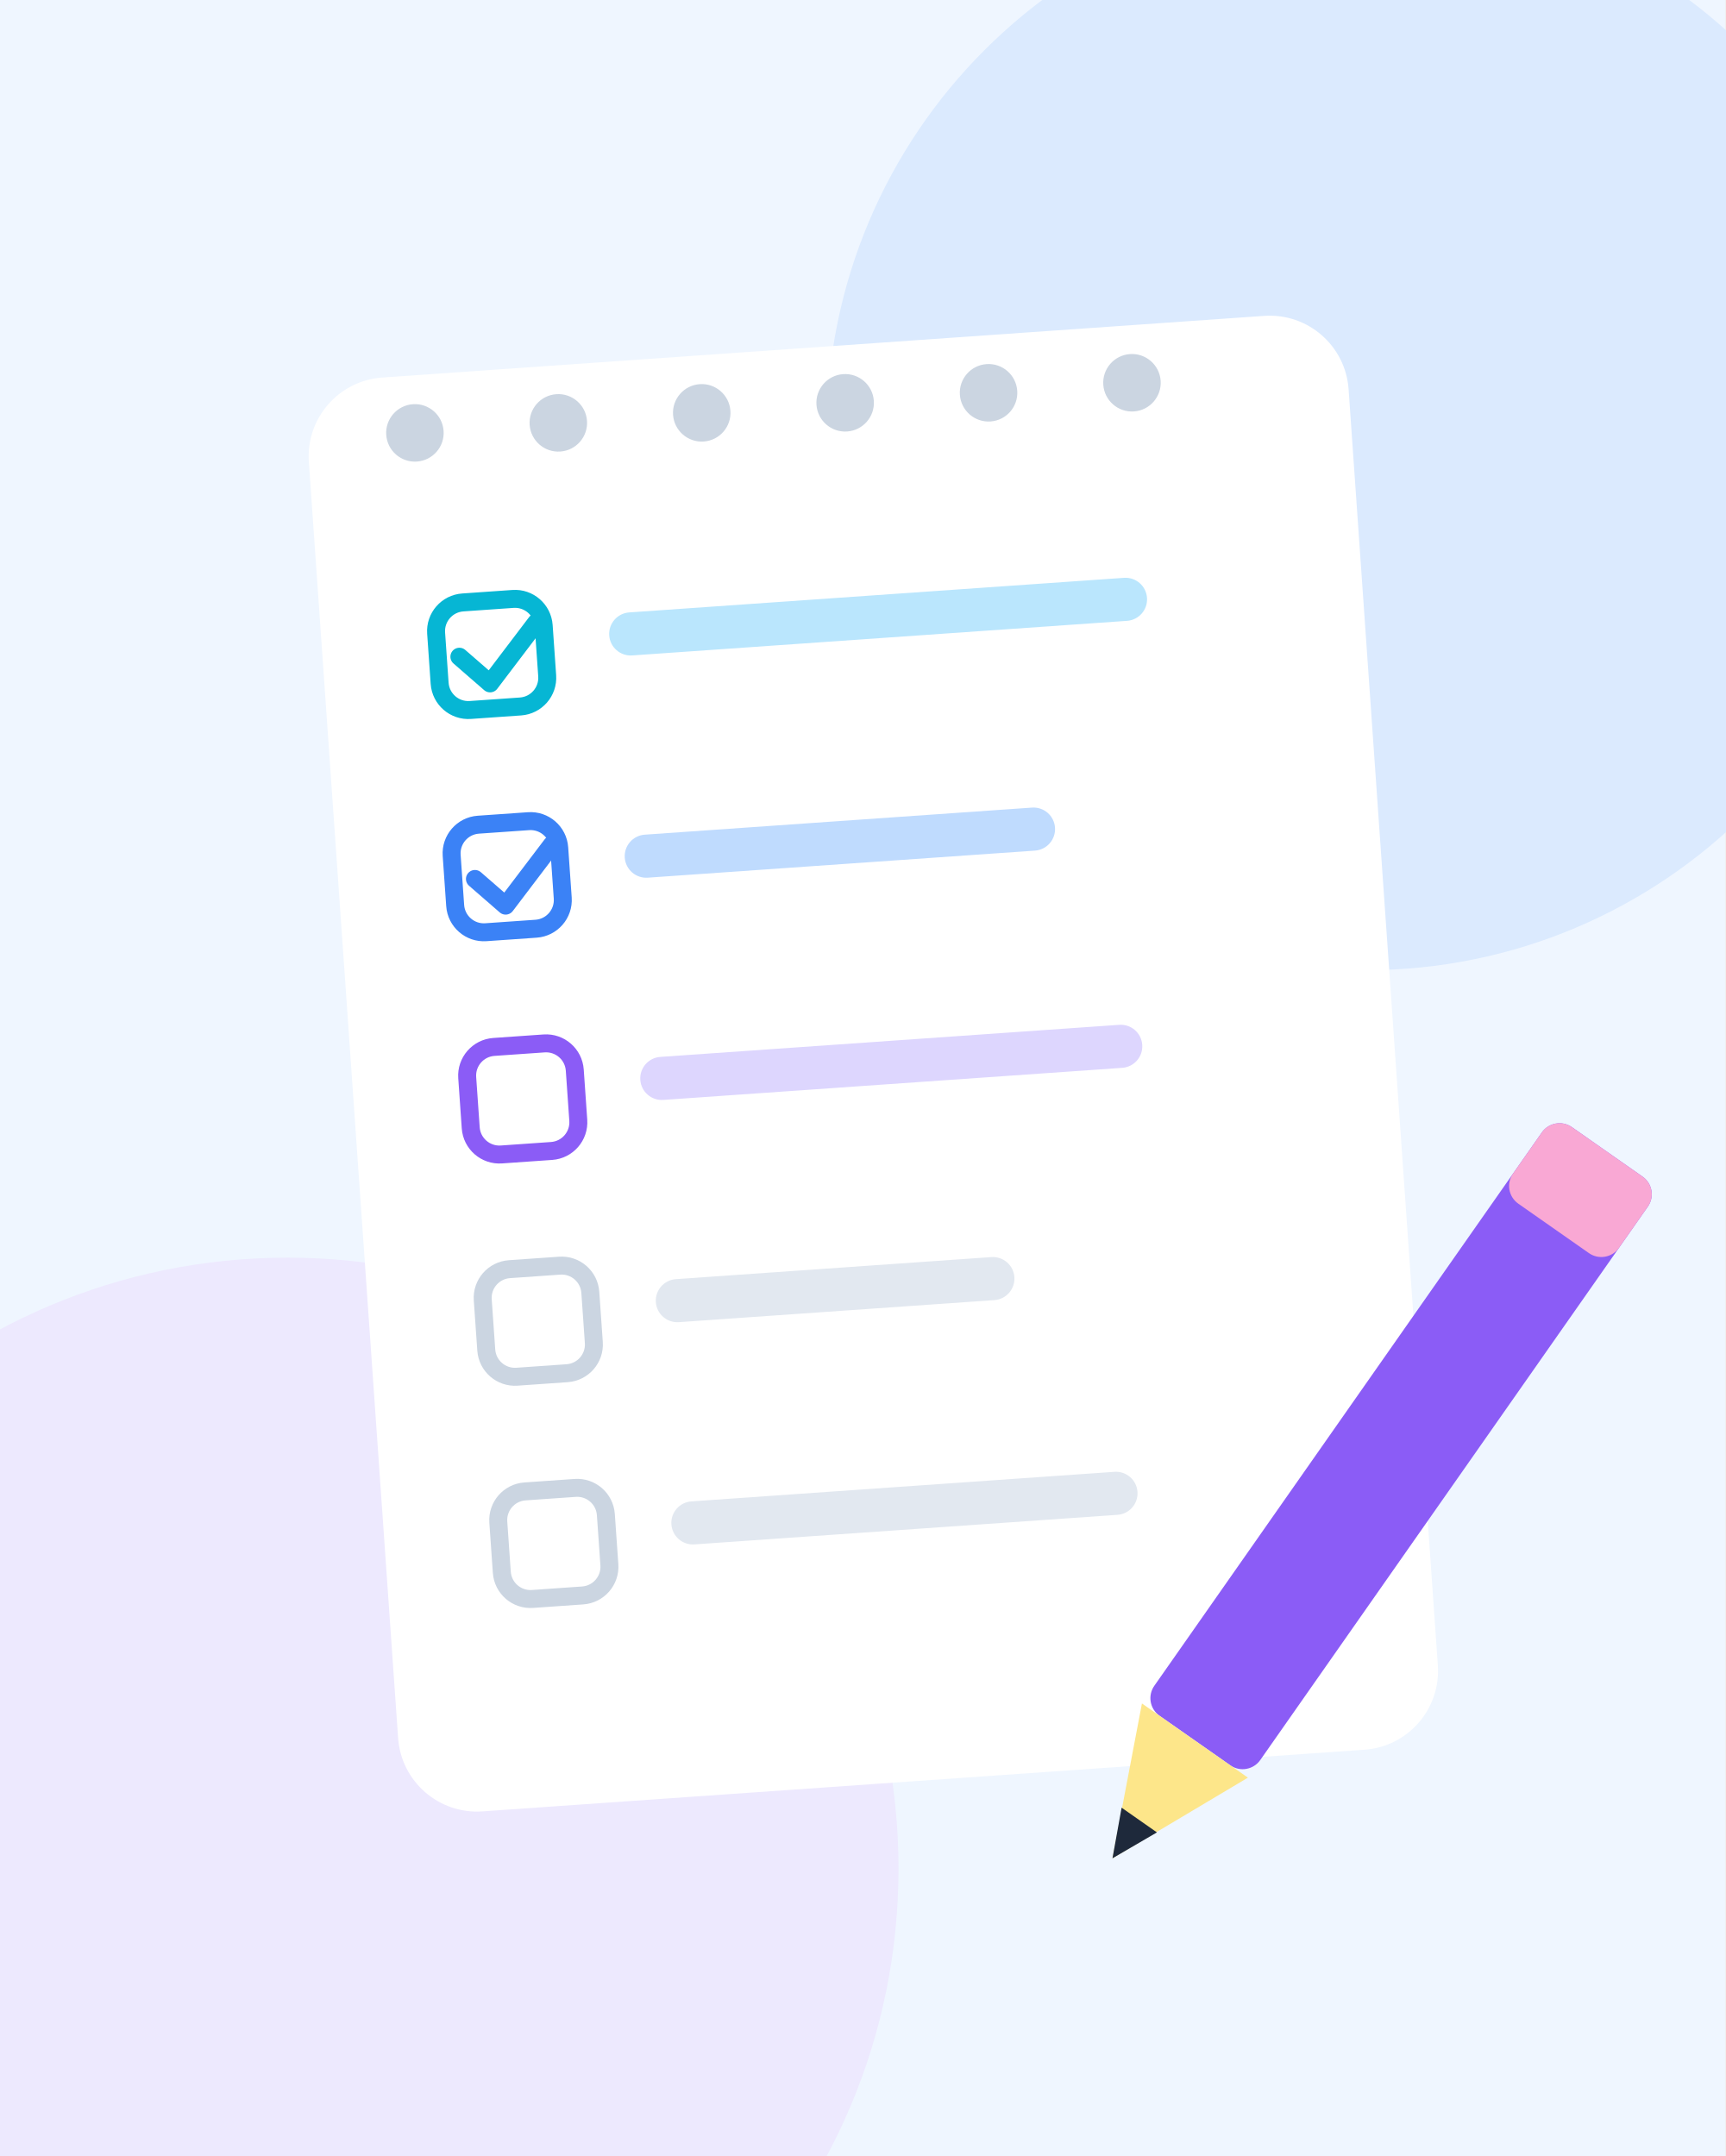
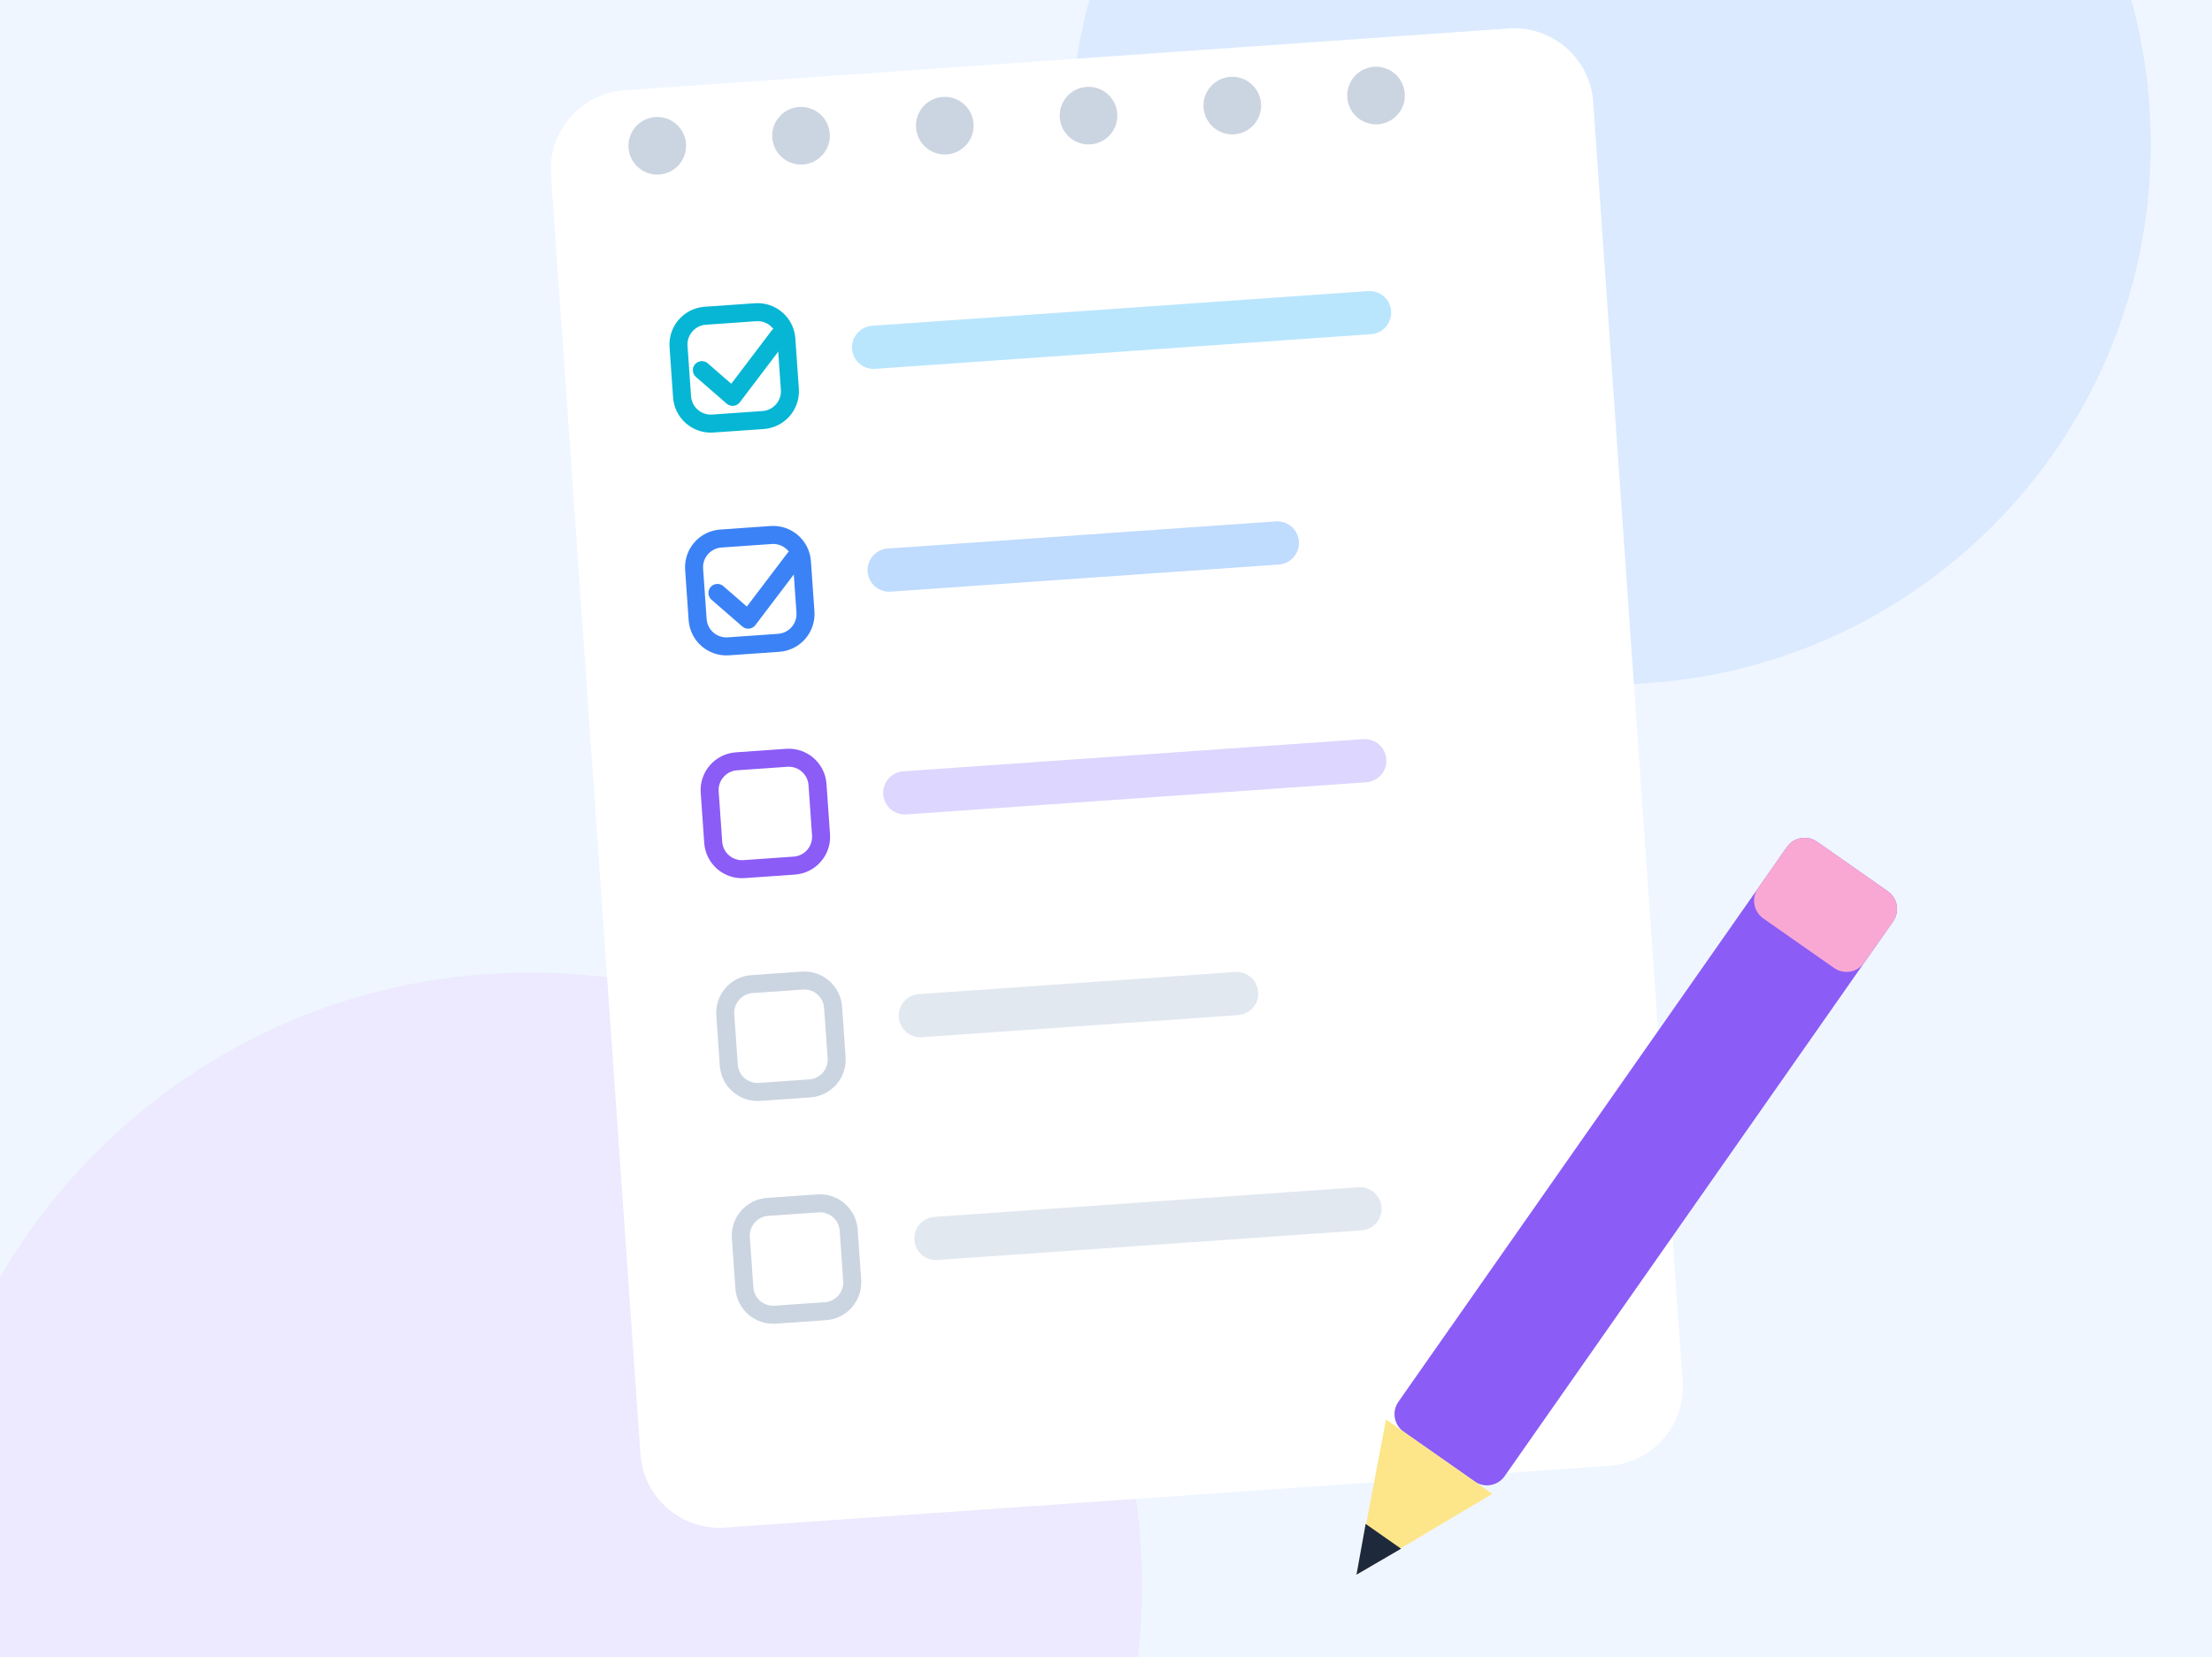
- <svg xmlns="http://www.w3.org/2000/svg" viewBox="0 0 480 600" fill="none">
-   <rect width="480" height="600" fill="#eff6ff" />
+ <svg xmlns="http://www.w3.org/2000/svg" viewBox="-67 80 614 460" fill="none">
+   <rect x="-400" y="-400" width="1280" height="1400" fill="#eff6ff" />
  <circle cx="380" cy="120" r="150" fill="#dbeafe" />
  <circle cx="80" cy="520" r="170" fill="#ede9fe" />
  <rect x="98" y="96" width="290" height="400" rx="22" fill="#fff" transform="rotate(-4 243 296)" />
  <g transform="rotate(-4 243 296)">
    <g fill="#cbd5e1">
      <circle cx="128" cy="112" r="8" />
      <circle cx="168" cy="112" r="8" />
      <circle cx="208" cy="112" r="8" />
      <circle cx="248" cy="112" r="8" />
      <circle cx="288" cy="112" r="8" />
      <circle cx="328" cy="112" r="8" />
    </g>
    <rect x="130" y="160" width="30" height="30" rx="8" stroke="#06b6d4" stroke-width="5" />
    <path d="M136 175 l8 8 14-16" stroke="#06b6d4" stroke-width="5" stroke-linecap="round" stroke-linejoin="round" />
    <rect x="178" y="166" width="150" height="12" rx="6" fill="#bae6fd" />
    <rect x="130" y="222" width="30" height="30" rx="8" stroke="#3b82f6" stroke-width="5" />
    <path d="M136 237 l8 8 14-16" stroke="#3b82f6" stroke-width="5" stroke-linecap="round" stroke-linejoin="round" />
    <rect x="178" y="228" width="120" height="12" rx="6" fill="#bfdbfe" />
    <rect x="130" y="284" width="30" height="30" rx="8" stroke="#8b5cf6" stroke-width="5" />
    <rect x="178" y="290" width="140" height="12" rx="6" fill="#ddd6fe" />
    <rect x="130" y="346" width="30" height="30" rx="8" stroke="#cbd5e1" stroke-width="5" />
    <rect x="178" y="352" width="100" height="12" rx="6" fill="#e2e8f0" />
    <rect x="130" y="408" width="30" height="30" rx="8" stroke="#cbd5e1" stroke-width="5" />
    <rect x="178" y="414" width="130" height="12" rx="6" fill="#e2e8f0" />
  </g>
  <g transform="rotate(35 380 420)">
    <rect x="360" y="300" width="36" height="200" rx="6" fill="#8b5cf6" />
    <rect x="360" y="300" width="36" height="26" rx="6" fill="#f9a8d4" />
    <path d="M360 500 L378 540 L396 500Z" fill="#fde68a" />
    <path d="M372 527 L378 540 L384 527Z" fill="#1e293b" />
  </g>
</svg>
